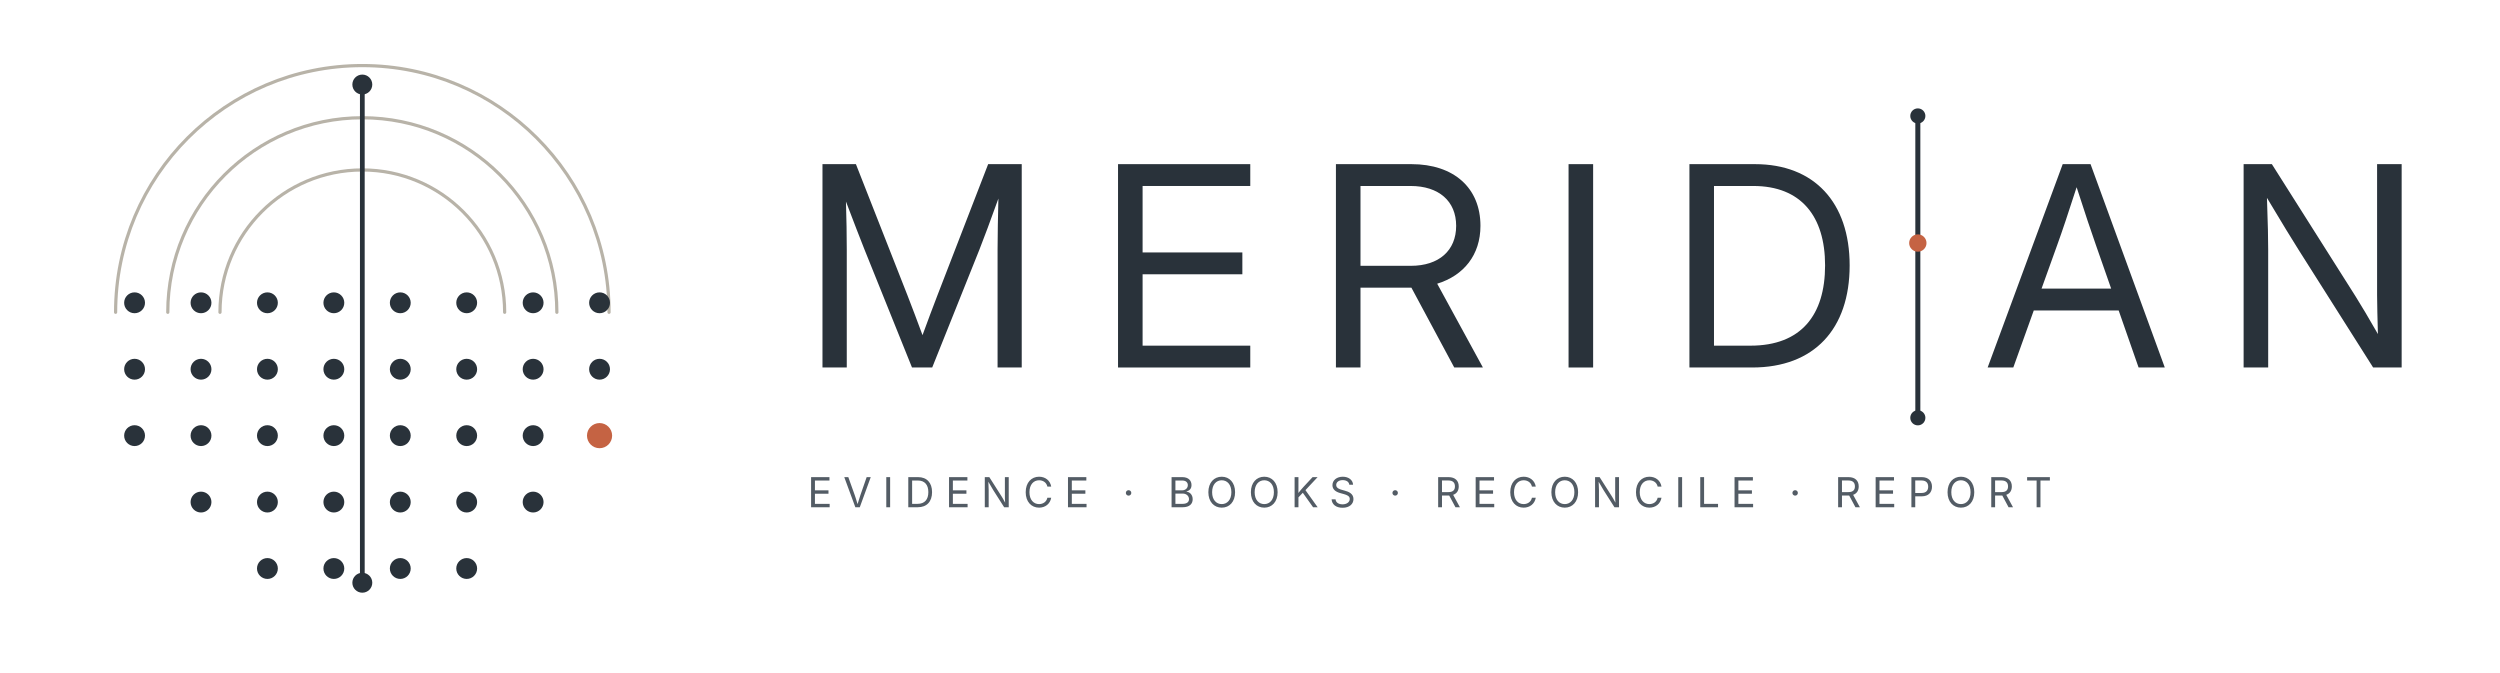
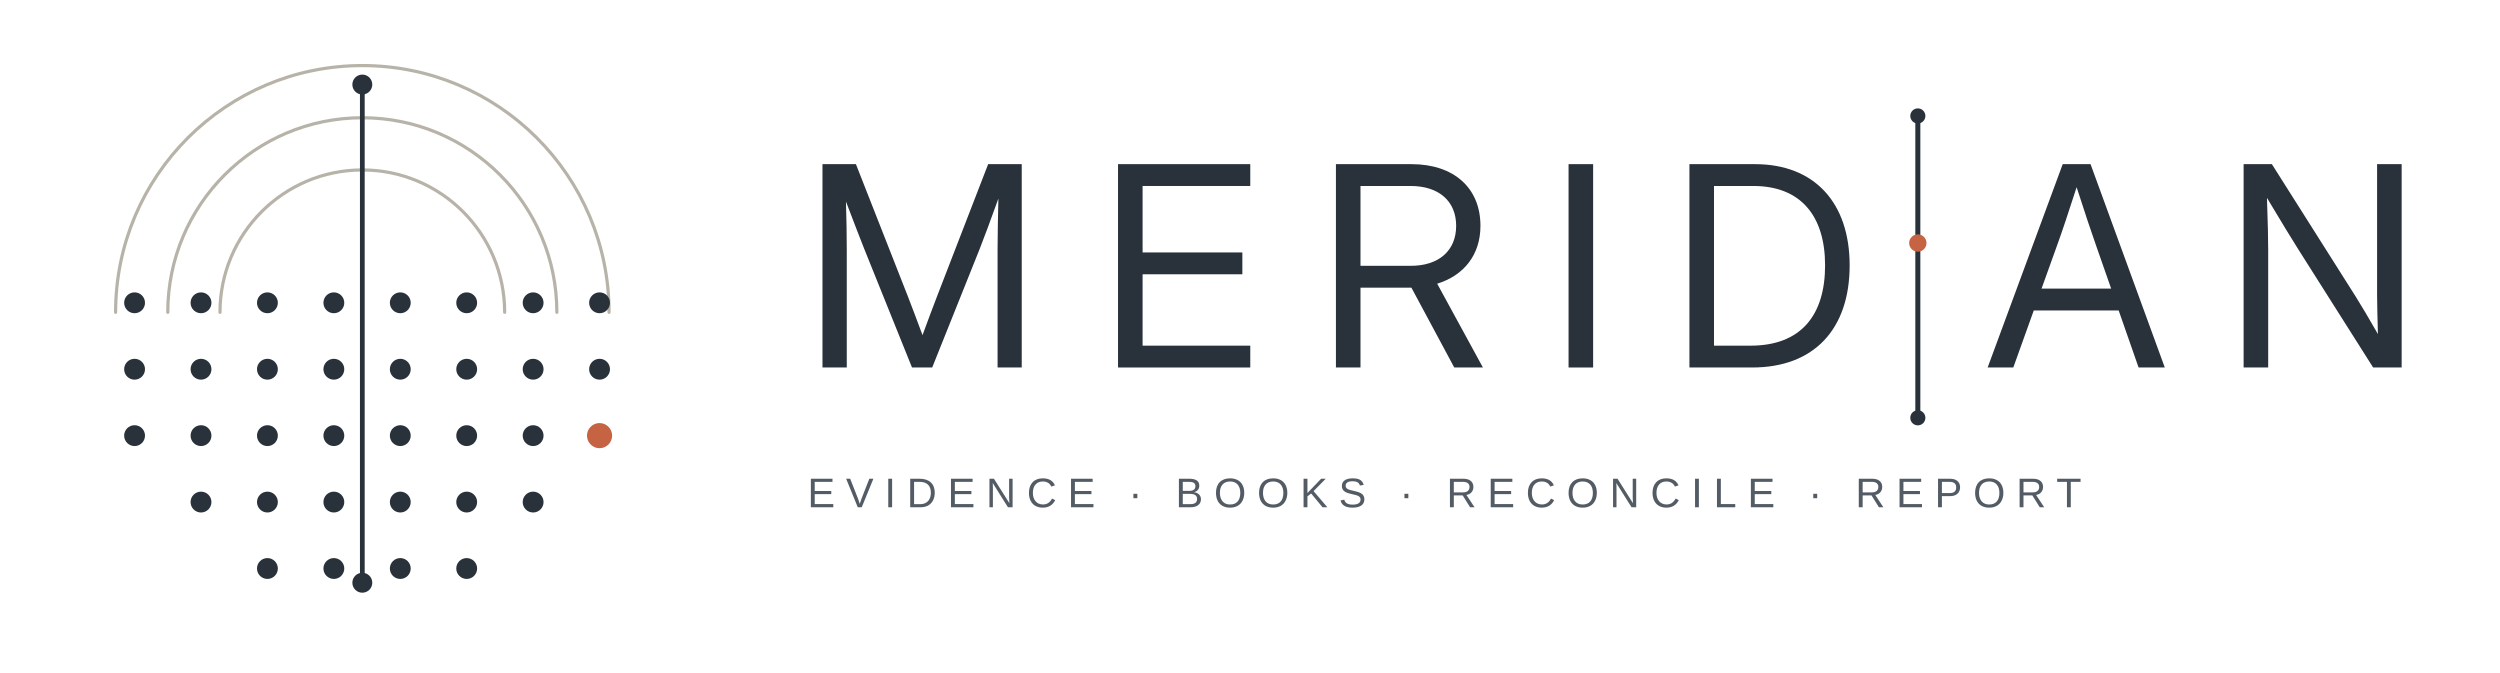
<svg xmlns="http://www.w3.org/2000/svg" width="966" height="260" viewBox="0 0 966 260" role="img" aria-label="Meridian primary horizontal mark">
  <path d="M 85.00 120.67 A 55.00 55.00 0 0 1 195.00 120.67" fill="none" stroke="#B8B3A8" stroke-width="1.24" stroke-linecap="round" />
  <path d="M 64.83 120.67 A 75.17 75.17 0 0 1 215.17 120.67" fill="none" stroke="#B8B3A8" stroke-width="1.24" stroke-linecap="round" />
  <path d="M 44.67 120.67 A 95.33 95.33 0 0 1 235.33 120.67" fill="none" stroke="#B8B3A8" stroke-width="1.24" stroke-linecap="round" />
  <circle cx="52.00" cy="117.00" r="4.03" fill="#29323A" />
  <circle cx="77.67" cy="117.00" r="4.03" fill="#29323A" />
  <circle cx="103.33" cy="117.00" r="4.03" fill="#29323A" />
  <circle cx="129.00" cy="117.00" r="4.03" fill="#29323A" />
  <circle cx="154.67" cy="117.00" r="4.03" fill="#29323A" />
  <circle cx="180.33" cy="117.00" r="4.03" fill="#29323A" />
  <circle cx="206.00" cy="117.00" r="4.03" fill="#29323A" />
  <circle cx="231.67" cy="117.00" r="4.03" fill="#29323A" />
  <circle cx="52.00" cy="142.67" r="4.03" fill="#29323A" />
  <circle cx="77.67" cy="142.67" r="4.03" fill="#29323A" />
  <circle cx="103.33" cy="142.67" r="4.03" fill="#29323A" />
  <circle cx="129.00" cy="142.67" r="4.03" fill="#29323A" />
  <circle cx="154.67" cy="142.67" r="4.03" fill="#29323A" />
  <circle cx="180.33" cy="142.67" r="4.03" fill="#29323A" />
  <circle cx="206.00" cy="142.67" r="4.03" fill="#29323A" />
  <circle cx="231.67" cy="142.67" r="4.03" fill="#29323A" />
  <circle cx="52.00" cy="168.33" r="4.03" fill="#29323A" />
  <circle cx="77.67" cy="168.33" r="4.03" fill="#29323A" />
  <circle cx="103.33" cy="168.33" r="4.03" fill="#29323A" />
  <circle cx="129.00" cy="168.33" r="4.03" fill="#29323A" />
  <circle cx="154.67" cy="168.33" r="4.03" fill="#29323A" />
  <circle cx="180.33" cy="168.33" r="4.03" fill="#29323A" />
  <circle cx="206.00" cy="168.33" r="4.03" fill="#29323A" />
  <circle cx="77.67" cy="194.00" r="4.03" fill="#29323A" />
  <circle cx="103.33" cy="194.00" r="4.03" fill="#29323A" />
  <circle cx="129.00" cy="194.00" r="4.03" fill="#29323A" />
  <circle cx="154.67" cy="194.00" r="4.03" fill="#29323A" />
  <circle cx="180.33" cy="194.00" r="4.03" fill="#29323A" />
  <circle cx="206.00" cy="194.00" r="4.03" fill="#29323A" />
  <circle cx="103.33" cy="219.67" r="4.03" fill="#29323A" />
  <circle cx="129.00" cy="219.67" r="4.03" fill="#29323A" />
  <circle cx="154.67" cy="219.67" r="4.03" fill="#29323A" />
  <circle cx="180.33" cy="219.67" r="4.03" fill="#29323A" />
  <line x1="140.00" y1="32.67" x2="140.00" y2="225.17" stroke="#29323A" stroke-width="1.83" stroke-linecap="round" />
  <circle cx="140.00" cy="32.67" r="3.85" fill="#29323A" />
  <circle cx="140.00" cy="225.17" r="3.85" fill="#29323A" />
  <circle cx="231.67" cy="168.33" r="4.86" fill="#C56343" />
  <path d="M148 0H326V864C326 965 324 1093 320 1216C377 1068 425 940 456 864L804 0H952L1298 864C1330 944 1380 1080 1437 1238C1434 1108 1431 971 1431 864V0H1608V1490H1362L990 528C964 459 913 327 881 237C848 327 798 459 771 528L393 1490H148Z" fill="#29323A" transform="translate(310.000 142.000) scale(0.0527344 -0.0527344)" />
  <path d="M148 0H1117V160H328V683H1059V843H328V1330H1117V1490H148Z" fill="#29323A" transform="translate(424.202 142.000) scale(0.0527344 -0.0527344)" />
  <path d="M148 0H328V585H687C692 585 696 585 701 585L1015 0H1225L890 614C1085 674 1207 825 1207 1038C1207 1316 1012 1490 701 1490H148ZM328 745V1330H695C902 1330 1029 1219 1029 1038C1029 857 903 745 697 745Z" fill="#29323A" transform="translate(508.397 142.000) scale(0.0527344 -0.0527344)" />
  <path d="M328 1490H148V0H328Z" fill="#29323A" transform="translate(598.288 142.000) scale(0.0527344 -0.0527344)" />
  <path d="M608 0C1062 0 1322 282 1322 748C1322 1210 1062 1490 628 1490H148V0ZM328 160V1330H616C966 1330 1142 1108 1142 748C1142 384 966 160 596 160Z" fill="#29323A" transform="translate(644.990 142.000) scale(0.0527344 -0.0527344)" />
  <line x1="741.05" y1="44.80" x2="741.05" y2="161.44" stroke="#29323A" stroke-width="1.94" stroke-linecap="round" />
  <circle cx="741.05" cy="44.80" r="2.92" fill="#29323A" />
  <circle cx="741.05" cy="93.91" r="3.35" fill="#C56343" />
  <circle cx="741.05" cy="161.44" r="2.92" fill="#29323A" />
  <path d="M20 0H208L358 418H980L1126 0H1318L774 1490H570ZM415 578 530 898C568 1003 608 1123 672 1321C736 1123 776 1003 813 898L925 578Z" fill="#29323A" transform="translate(766.971 142.000) scale(0.0527344 -0.0527344)" />
  <path d="M148 0H328V864C328 930 326 1058 319 1243C426 1064 510 926 551 862L1097 0H1306V1490H1126V528C1126 478 1129 349 1132 245C1072 351 1004 464 969 520L355 1490H148Z" fill="#29323A" transform="translate(859.129 142.000) scale(0.0527344 -0.0527344)" />
-   <text x="312" y="196" font-family="Inter, Arial, sans-serif" font-size="16" letter-spacing="4.2" fill="#535C65">EVIDENCE · BOOKS · RECONCILE · REPORT</text>
+   <text x="312" y="196" font-family="'IBM Plex Sans', Arial, sans-serif" font-size="16" letter-spacing="4.2" fill="#535C65">EVIDENCE · BOOKS · RECONCILE · REPORT</text>
</svg>
